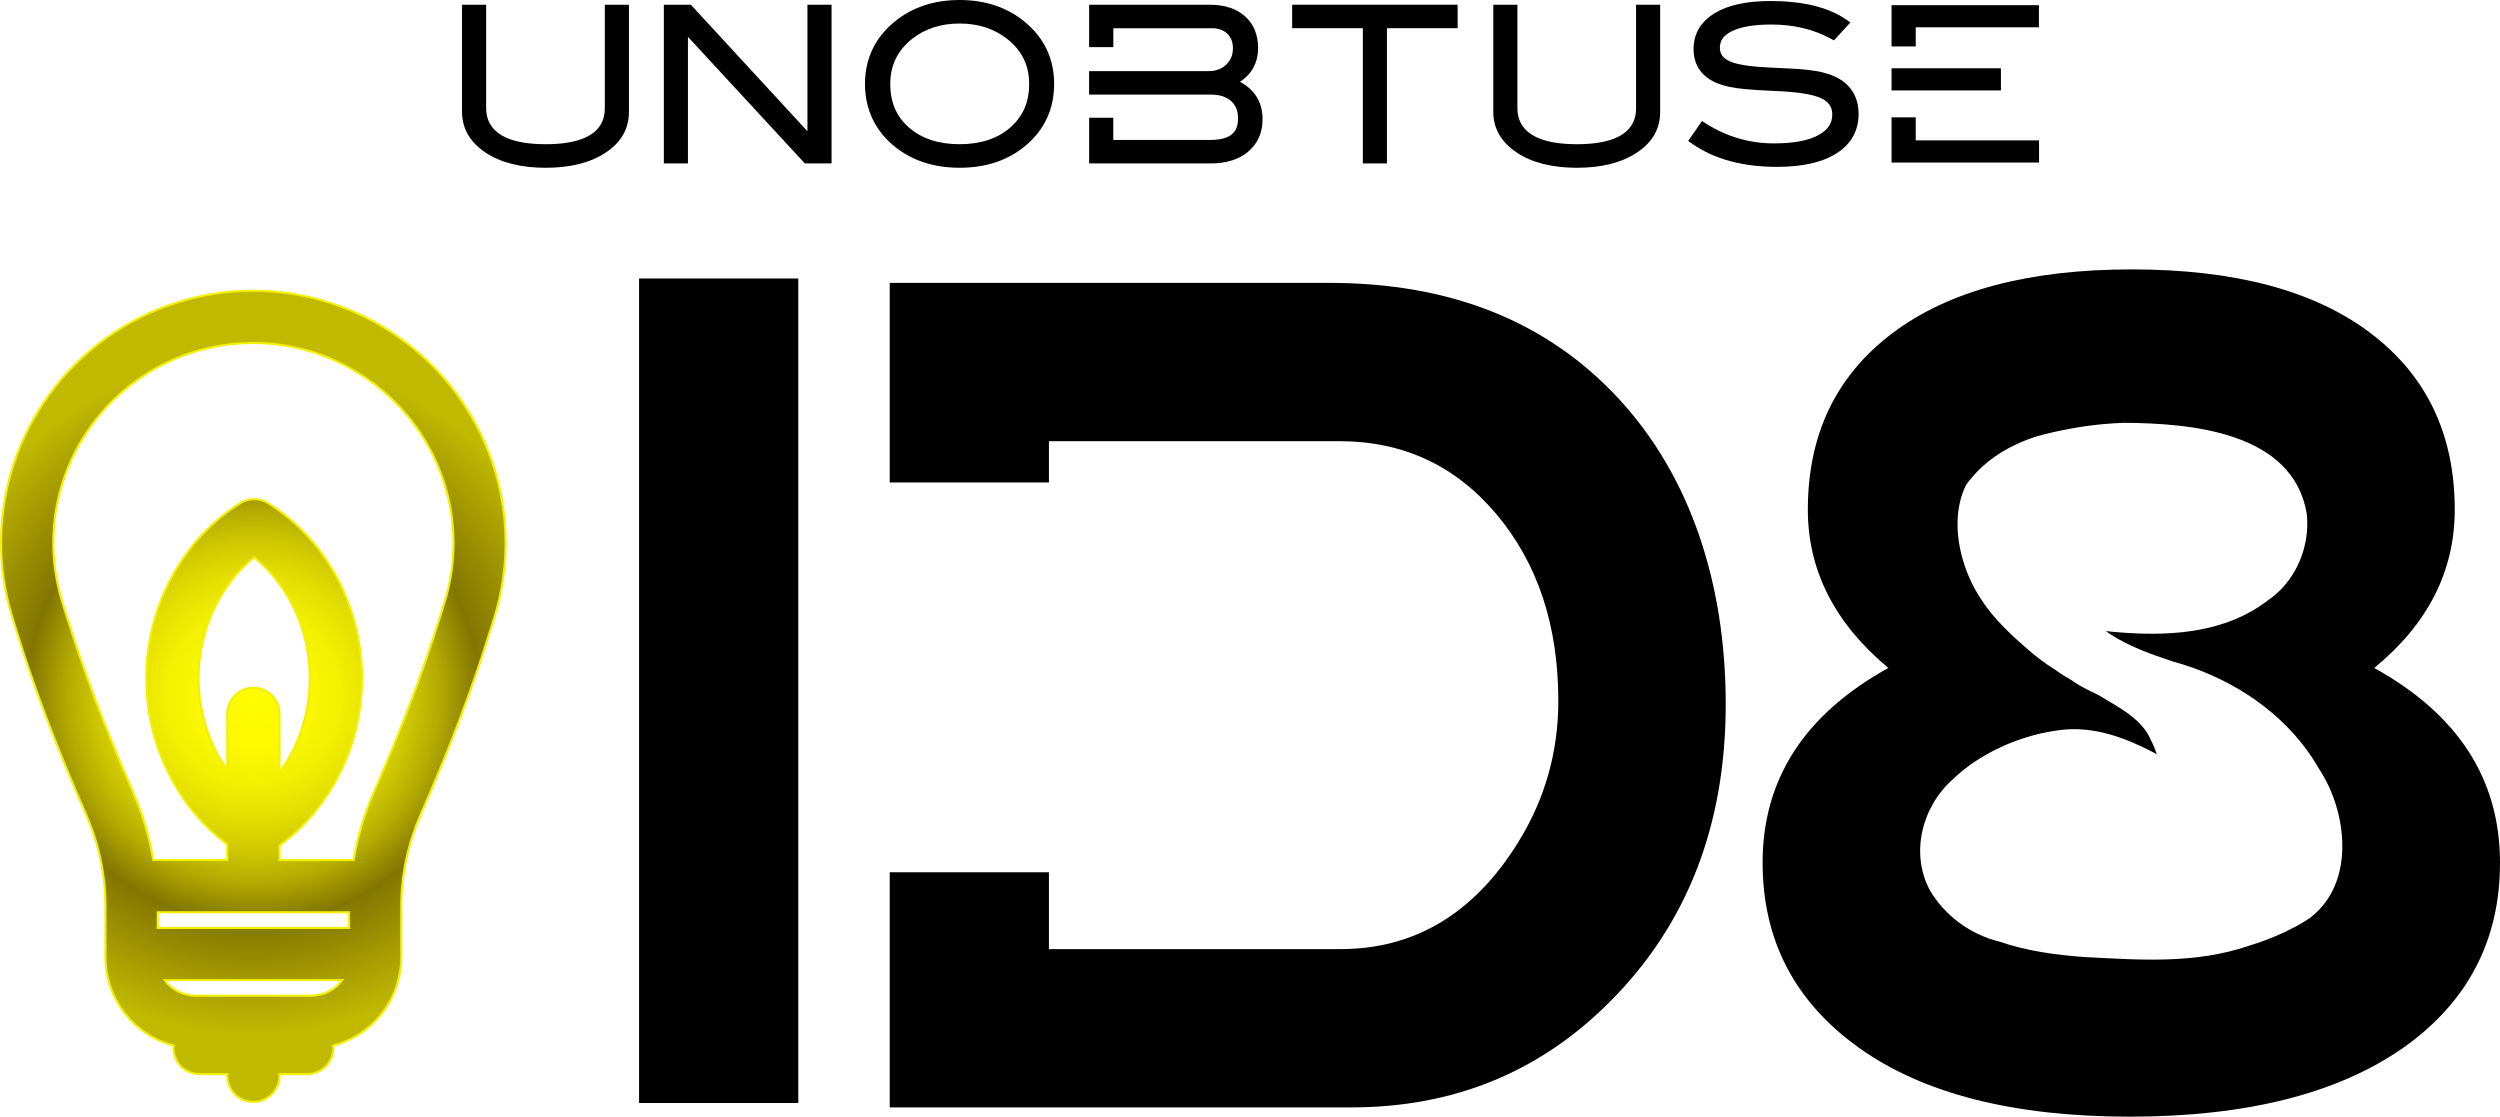
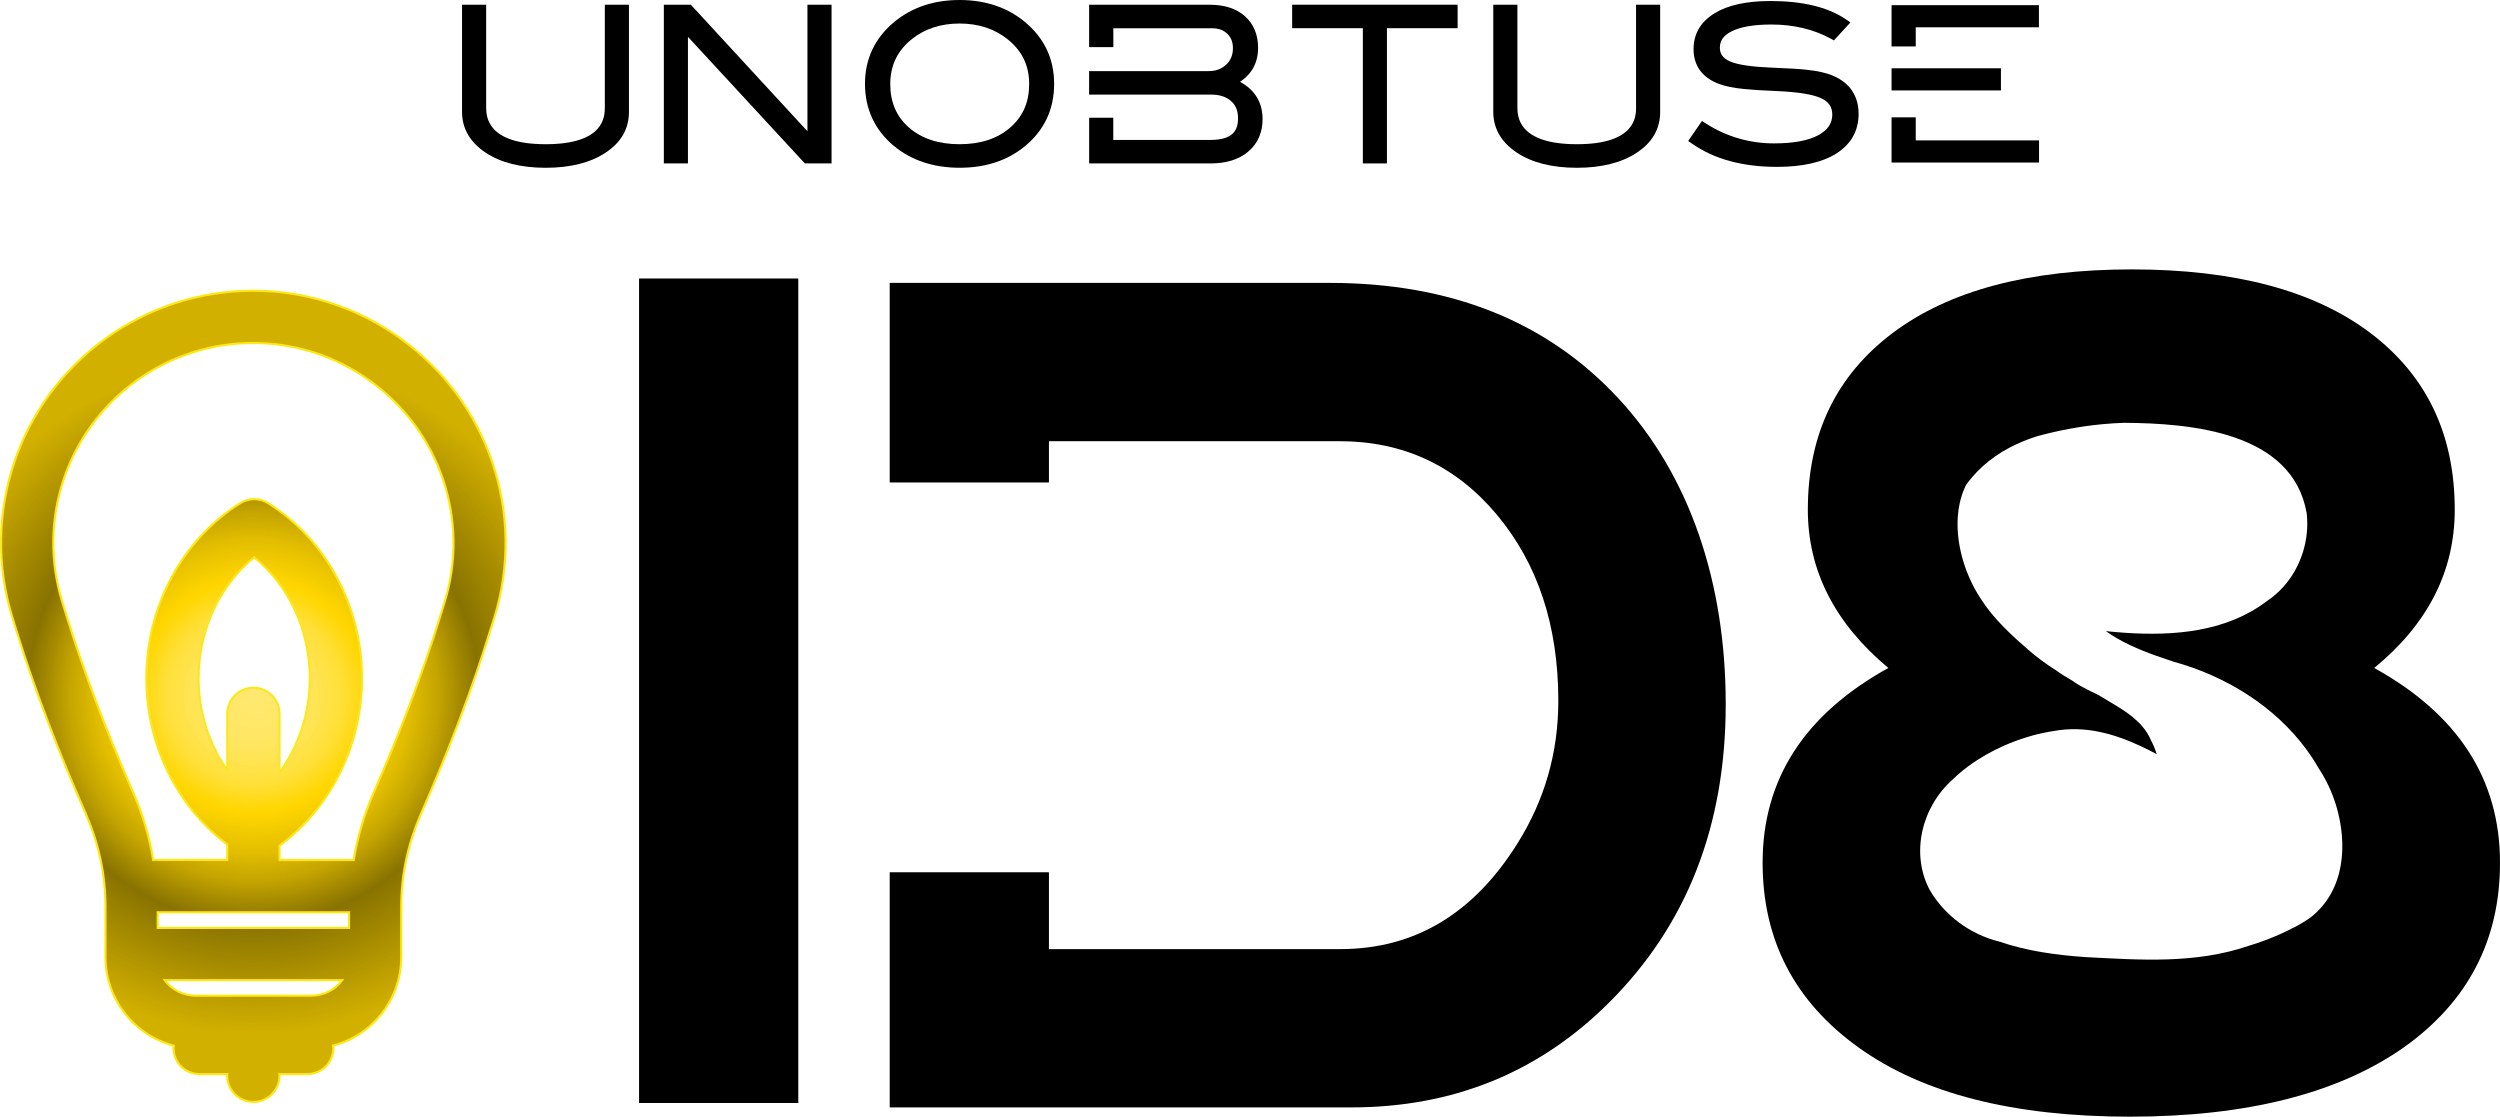
- <svg xmlns="http://www.w3.org/2000/svg" id="Layer_2" data-name="Layer 2" viewBox="0 0 1178.48 526.39">
+ <svg xmlns="http://www.w3.org/2000/svg" viewBox="0 0 1178.48 526.39">
  <defs>
    <style>
      .cls-1 {
+         isolation: isolate;
+       }
+ 
+       .cls-2 {
+         mix-blend-mode: color;
+       }
+ 
+       .cls-3 {
+         fill: #ffd600;
+       }
+ 
+       .cls-4 {
        fill: url(#radial-gradient);
        stroke: #f3f000;
        stroke-miterlimit: 10;
      }
    </style>
    <radialGradient id="radial-gradient" cx="119.42" cy="328.24" fx="119.42" fy="328.24" r="159.21" gradientUnits="userSpaceOnUse">
      <stop offset="0" stop-color="#fffd00" />
      <stop offset=".15" stop-color="#fcf900" />
      <stop offset=".26" stop-color="#f3f000" />
      <stop offset=".36" stop-color="#e4df00" />
      <stop offset=".46" stop-color="#cfc800" />
      <stop offset=".55" stop-color="#b3ab00" />
      <stop offset=".63" stop-color="#928700" />
      <stop offset=".67" stop-color="#837600" />
      <stop offset="1" stop-color="#c0b900" />
    </radialGradient>
  </defs>
-   <g id="Layer_1-2" data-name="Layer 1">
-     <g>
-       <g id="Layer_2-2" data-name="Layer 2">
-         <g id="Layer_1-2" data-name="Layer 1-2">
-           <rect x="891.66" y="32.19" width="51.56" height="10.44" />
-           <polygon points="961.19 66.18 961.19 76.62 891.66 76.62 891.66 55.31 903.06 55.31 903.06 66.18 961.19 66.18" />
-           <path d="M285.11,50.38c0,4.35,0,17.6-27.87,17.6s-28.07-13.25-28.07-17.6V2.22h-11.37v50.51c0,7.87,3.77,14.36,11.21,19.28,7.08,4.69,16.6,7.08,28.23,7.08s21.22-2.42,28.27-7.16c7.28-4.78,10.97-11.23,10.97-19.18V2.22h-11.37v48.17Z" />
-           <polygon points="380.62 61.87 325.65 2.22 312.93 2.22 312.93 77.04 324.29 77.04 324.29 17.36 379.4 77.04 391.99 77.04 391.99 2.22 380.62 2.22 380.62 61.87" />
-           <path d="M482.97,10.21c-8.26-6.77-18.56-10.21-30.6-10.21s-22.43,3.43-30.69,10.23c-9.24,7.6-13.93,17.47-13.93,29.32s4.65,21.88,13.84,29.42c8.2,6.69,18.56,10.11,30.8,10.11s22.5-3.4,30.69-10.11c9.18-7.54,13.83-17.43,13.83-29.42,0-11.89-4.69-21.72-13.94-29.34ZM476.28,60.06c-5.97,5.26-14.02,7.92-23.93,7.92s-17.94-2.65-23.88-7.87c-5.94-5.22-8.81-11.93-8.81-20.53s3.36-15.77,10.3-21.25c6.06-4.8,13.59-7.24,22.39-7.24s16.28,2.44,22.4,7.24c6.99,5.51,10.39,12.46,10.39,21.25.01,8.54-2.89,15.23-8.85,20.48h-.01Z" />
-           <polygon points="609.11 13.29 642.43 13.29 642.43 77.04 653.79 77.04 653.79 13.29 687.11 13.29 687.11 2.22 609.11 2.22 609.11 13.29" />
-           <path d="M771.24,50.38c0,4.35,0,17.6-27.88,17.6s-28.07-13.25-28.07-17.6V2.22h-11.37v50.51c0,7.87,3.77,14.36,11.21,19.28,7.08,4.69,16.6,7.08,28.22,7.08s21.22-2.42,28.27-7.16c7.28-4.78,10.97-11.23,10.97-19.18V2.22h-11.37v48.17Z" />
-           <path d="M864.39,35.84c-3.35-1.47-7.63-2.45-13.08-2.99-2.91-.33-8.29-.65-16.44-.98-9.05-.37-15.45-1.31-19.08-2.79-4.52-1.83-5.05-4.67-5.05-6.65,0-3.32,1.74-5.75,5.51-7.65,4.21-2.14,10.51-3.22,18.73-3.22,10.43,0,19.77,2.2,27.77,6.53l1.75.95,7.79-8.48-2.48-1.66c-8.35-5.59-20.2-8.42-35.22-8.42-11.21,0-20.07,1.92-26.27,5.72-6.63,4.04-9.99,9.75-9.99,16.96,0,7.77,4.1,13.42,11.84,16.34,3.07,1.18,7.04,1.99,12.12,2.47,2.97.33,8.06.65,15.55.97,9.65.43,16.5,1.52,20.37,3.25,3.75,1.64,5.51,4.13,5.51,7.83,0,4.09-2.11,7.23-6.43,9.62-4.76,2.62-11.8,3.95-20.96,3.95-11.32.06-22.42-3.15-31.97-9.24l-2.07-1.31-6.5,9.41,2.09,1.45c10.27,7.14,23.66,10.76,39.78,10.76,12,0,21.42-2.13,28-6.32,6.95-4.43,10.47-10.71,10.47-18.67-.01-8.33-4.07-14.5-11.75-17.83Z" />
-           <path d="M584.5,38.56c5.62-3.65,8.55-9.09,8.55-15.97,0-6.25-2.09-11.28-6.2-14.95-4.03-3.59-9.64-5.41-16.67-5.41h-56.77v11.08h0v8.91h11.41v-8.91h46.41c3.12,0,5.51.85,7.32,2.6,1.81,1.75,2.64,3.97,2.64,6.82,0,3.17-1.03,5.7-3.15,7.72-2.12,2.03-4.86,3.07-8.26,3.07h-56.38v11.07h57.42c4.08,0,7.19,1,9.49,3.04,2.22,1.97,3.29,4.62,3.29,8.08,0,4.77-1.48,10.25-12.98,10.25h-45.83v-10.45h-11.37v21.53h57.24c7.39,0,13.38-1.87,17.73-5.56,4.5-3.8,6.78-8.97,6.78-15.38,0-5.67-1.99-12.9-10.66-17.54Z" />
-           <polygon points="903.06 12.87 961.13 12.87 961.13 2.44 891.66 2.44 891.66 12.72 891.66 12.87 891.66 21.89 903.06 21.89 903.06 12.87" />
+   <g class="cls-1">
+     <g id="Layer_2" data-name="Layer 2">
+       <g id="Layer_1-2" data-name="Layer 1">
+         <g>
+           <g>
+             <g id="Layer_2-2" data-name="Layer 2">
+               <g id="Layer_1-2" data-name="Layer 1-2">
+                 <rect x="891.66" y="32.19" width="51.56" height="10.44" />
+                 <polygon points="961.19 66.18 961.19 76.62 891.66 76.62 891.66 55.31 903.06 55.31 903.06 66.18 961.19 66.18" />
+                 <path d="M285.11,50.38c0,4.35,0,17.6-27.87,17.6s-28.07-13.25-28.07-17.6V2.22h-11.37v50.51c0,7.87,3.77,14.36,11.21,19.28,7.08,4.69,16.6,7.08,28.23,7.08s21.22-2.42,28.27-7.16c7.28-4.78,10.97-11.23,10.97-19.18V2.22h-11.37v48.17Z" />
+                 <polygon points="380.62 61.87 325.65 2.22 312.93 2.22 312.93 77.04 324.29 77.04 324.29 17.36 379.4 77.04 391.99 77.04 391.99 2.22 380.62 2.22 380.62 61.87" />
+                 <path d="M482.97,10.21c-8.26-6.77-18.56-10.21-30.6-10.21s-22.43,3.43-30.69,10.23c-9.24,7.6-13.93,17.47-13.93,29.32s4.65,21.88,13.84,29.42c8.2,6.69,18.56,10.11,30.8,10.11s22.5-3.4,30.69-10.11c9.18-7.54,13.83-17.43,13.83-29.42,0-11.89-4.69-21.72-13.94-29.34ZM476.28,60.06c-5.97,5.26-14.02,7.92-23.93,7.92s-17.94-2.65-23.88-7.87c-5.94-5.22-8.81-11.93-8.81-20.53s3.36-15.77,10.3-21.25c6.06-4.8,13.59-7.24,22.39-7.24s16.28,2.44,22.4,7.24c6.99,5.51,10.39,12.46,10.39,21.25.01,8.54-2.89,15.23-8.85,20.48h-.01Z" />
+                 <polygon points="609.11 13.29 642.43 13.29 642.43 77.04 653.79 77.04 653.79 13.29 687.11 13.29 687.11 2.22 609.11 2.22 609.11 13.29" />
+                 <path d="M771.24,50.38c0,4.35,0,17.6-27.88,17.6s-28.07-13.25-28.07-17.6V2.22h-11.37v50.51c0,7.87,3.77,14.36,11.21,19.28,7.08,4.69,16.6,7.08,28.22,7.08s21.22-2.42,28.27-7.16c7.28-4.78,10.97-11.23,10.97-19.18V2.22h-11.37v48.17Z" />
+                 <path d="M864.39,35.84c-3.35-1.47-7.63-2.45-13.08-2.99-2.91-.33-8.29-.65-16.44-.98-9.05-.37-15.45-1.31-19.08-2.79-4.52-1.83-5.05-4.67-5.05-6.65,0-3.32,1.74-5.75,5.51-7.65,4.21-2.14,10.51-3.22,18.73-3.22,10.43,0,19.77,2.2,27.77,6.53l1.75.95,7.79-8.48-2.48-1.66c-8.35-5.59-20.2-8.42-35.22-8.42-11.21,0-20.07,1.92-26.27,5.72-6.63,4.04-9.99,9.75-9.99,16.96,0,7.77,4.1,13.42,11.84,16.34,3.07,1.18,7.04,1.99,12.12,2.47,2.97.33,8.06.65,15.55.97,9.65.43,16.5,1.52,20.37,3.25,3.75,1.64,5.51,4.13,5.51,7.83,0,4.09-2.11,7.23-6.43,9.62-4.76,2.62-11.8,3.95-20.96,3.95-11.32.06-22.42-3.15-31.97-9.24l-2.07-1.31-6.5,9.41,2.09,1.45c10.27,7.14,23.66,10.76,39.78,10.76,12,0,21.42-2.13,28-6.32,6.95-4.43,10.47-10.71,10.47-18.67-.01-8.33-4.07-14.5-11.75-17.83Z" />
+                 <path d="M584.5,38.56c5.62-3.65,8.55-9.09,8.55-15.97,0-6.25-2.09-11.28-6.2-14.95-4.03-3.59-9.64-5.41-16.67-5.41h-56.77v11.08h0v8.91h11.41v-8.91h46.41c3.12,0,5.51.85,7.32,2.6,1.81,1.75,2.64,3.97,2.64,6.82,0,3.17-1.03,5.7-3.15,7.72-2.12,2.03-4.86,3.07-8.26,3.07h-56.38v11.07h57.42c4.08,0,7.19,1,9.49,3.04,2.22,1.97,3.29,4.62,3.29,8.08,0,4.77-1.48,10.25-12.98,10.25h-45.83v-10.45h-11.37v21.53h57.24c7.39,0,13.38-1.87,17.73-5.56,4.5-3.8,6.78-8.97,6.78-15.38,0-5.67-1.99-12.9-10.66-17.54Z" />
+                 <polygon points="903.06 12.87 961.13 12.87 961.13 2.44 891.66 2.44 891.66 12.72 891.66 12.87 891.66 21.89 903.06 21.89 903.06 12.87" />
+               </g>
+             </g>
+             <g>
+               <path d="M950.95,6.08h-2.16v3.65h-1.1v-3.65h-2.16v-.88h5.41v.88Z" />
+               <path d="M958.29,9.73h-1.1v-3.21h-.02l-2.16,2.59-2.16-2.59h-.02v3.21h-1.1v-4.53h1.28l1.99,2.4,1.99-2.4h1.29v4.53Z" />
+             </g>
+           </g>
+           <path d="M376.31,519.94h-75.06V131.28h75.06v388.67Z" />
+           <path d="M762.94,187.84c-33.69-36.32-79.11-54.49-136.26-54.49h-207.28v94.09h75.06v-19.47h136.91c30.13,0,54.87,11.54,74.21,34.63,19.33,23.08,29,52.34,29,87.77,0,24.34-6.4,46.7-19.19,67.1-20.76,33.29-48.62,49.93-83.59,49.93h-137.34v-36.21h-75.06v110.83h217.51c48.05,0,88.57-16.46,121.56-49.39,36.68-36.5,55.02-83.39,55.02-140.65s-16.85-107.81-50.55-144.14Z" />
+           <path d="M1119.19,314.88c25.31-20.75,37.96-45.63,37.96-74.62,0-35.43-13.22-63.16-39.66-83.21-26.45-20.04-63.98-30.06-112.6-30.06s-86.23,10.02-112.81,30.06c-26.59,20.05-39.88,47.78-39.88,83.21,0,28.64,12.65,53.51,37.96,74.62-39.52,21.83-59.28,52.43-59.28,91.8,0,36.5,15.14,65.58,45.42,87.23,30.28,21.66,72.86,32.48,127.74,32.48s98.23-10.91,129.23-32.75c30.13-21.47,45.21-50.46,45.21-86.96,0-39.37-19.77-69.97-59.29-91.8ZM1081.46,437.11c-4.61,2.46-9.35,4.54-14.2,6.32-2.42.89-4.87,1.71-7.34,2.46-25.3,8.6-51.3,6.6-77.01,5.27-3.43-.24-6.87-.54-10.3-.92-6.85-.77-13.65-1.87-20.26-3.49-3.3-.81-6.56-1.75-9.72-2.84-14-3.42-26-12.42-33-24.42-9-17-4-39,11.11-52.3,2.28-2.2,4.74-4.26,7.35-6.17,5.21-3.82,10.95-7.06,16.93-9.67,3.42-1.49,6.91-2.78,10.43-3.85,2.13-.67,4.29-1.25,6.46-1.74,2.17-.49,4.36-.9,6.55-1.22,14.32-2.55,27.82,1.2,40.6,7.15,2.56,1.19,5.09,2.47,7.61,3.81-.67-2.17-1.54-4.25-2.58-6.24-1.11-2.69-2.63-5.02-4.43-7.09-5.4-6.21-13.32-10.1-20.24-14.41-2.04-1-4.02-1.95-5.88-2.88-2.43-1.27-4.7-2.58-6.66-4.01-2.67-1.53-5.26-3.13-7.67-4.88-2.5-1.56-4.92-3.18-7.19-4.92-2.05-1.53-4.06-3.13-5.99-4.84-1.77-1.54-3.52-3.08-5.25-4.65-4.31-3.92-8.41-7.99-12.05-12.44-1.82-2.22-3.52-4.54-5.07-6.99-8.14-12.28-13.14-29.77-9.89-44.83.65-3.01,1.63-5.93,2.98-8.68,6.27-8.74,14.52-14.95,23.91-19.29,3.13-1.45,6.38-2.69,9.73-3.74,9.98-2.73,20.2-4.64,30.49-5.63,3.43-.33,6.87-.56,10.33-.67,31.44.2,79.44,4.2,86.14,42.58.36,3.08.38,6.21.07,9.33-1.23,12.46-7.7,24.64-18.62,31.98-2.39,1.83-4.87,3.46-7.42,4.92-20.41,11.63-45.53,11.79-68.73,9.39,7.2,5.1,15.3,8.58,23.66,11.58,2.79,1,5.61,1.95,8.43,2.88,24.44,6.68,47.45,20.93,62.37,41.16,2.13,2.89,4.1,5.9,5.88,9.03,1.71,2.54,3.26,5.3,4.64,8.21s2.56,5.97,3.54,9.13c5.48,18.02,4.48,40.02-11.93,52.95-2.34,1.64-4.92,3.21-7.75,4.7Z" />
+           <g>
+             <path class="cls-4" d="M188.98,159.69l-.29-.21c-41.63-29.97-97.51-29.89-139.06.19C8.39,189.54-9.22,242.3,5.81,290.95l2.23,7.22c8.32,26.94,19.06,54.94,32.47,85.58,6,13.7,9.21,28.38,9.21,43.62v23.67c0,20.09,13.61,37.03,32.21,41.85-.03.37-.14.74-.14,1.11,0,6.79,5.42,12.3,12.22,12.3h13.12v.82c0,6.79,5.51,12.3,12.3,12.3s12.3-5.51,12.3-12.3v-.82h13.12c6.79,0,12.3-5.51,12.3-12.3,0-.37-.22-.73-.26-1.09,18.64-4.8,32.25-21.75,32.25-41.87v-23.67c0-15.24,3.24-29.91,9.24-43.62,13.41-30.64,24.08-58.64,32.41-85.58l2.21-7.01c15.08-48.79-2.59-101.62-44.04-131.46ZM146.33,469.39h-53.72c-6.17,0-11.64-2.75-15.03-7.38h83.79c-3.39,4.63-8.87,7.38-15.03,7.38ZM164.55,437.41h-90.22v-7.38h90.22v7.38ZM119.44,324.21c-6.79,0-12.3,5.51-12.3,12.3v26.57c-8.63-12.25-13.55-27.46-13.55-43.37,0-22.56,9.88-43.71,26.23-57.02,16.34,13.31,26.23,34.47,26.23,57.02,0,16.36-5.2,31.98-14.29,44.41v-27.61c0-6.8-5.51-12.3-12.3-12.3ZM209.56,283.9l-2.16,7.01c-8.05,26.05-18.3,53.2-31.34,82.98-4.43,10.13-7.54,20.68-9.32,31.53h-34.99v-6.82c24.14-17.72,38.9-47.34,38.9-78.88,0-33.83-16.98-65.46-44.31-82.55-3.99-2.5-9.06-2.5-13.05,0-27.33,17.1-44.31,48.73-44.31,82.55,0,31.21,14.46,60.54,38.16,78.32v7.37h-34.93c-1.78-10.86-4.89-21.41-9.32-31.53-13.04-29.79-23.29-56.94-31.34-82.98l-2.23-7.22c-11.92-38.57,2.04-80.4,34.75-104.08,16.51-11.95,35.86-17.93,55.23-17.93s38.56,5.93,55.03,17.78l.29.21c32.86,23.65,46.91,65.54,34.95,104.23Z" />
+             <g class="cls-2">
+               <path class="cls-3" d="M188.98,159.69l-.29-.21c-41.63-29.97-97.51-29.89-139.06.19C8.39,189.54-9.22,242.3,5.81,290.95l2.23,7.22c8.32,26.94,19.06,54.94,32.47,85.58,6,13.7,9.21,28.38,9.21,43.62v23.67c0,20.09,13.61,37.03,32.21,41.85-.03.37-.14.74-.14,1.11,0,6.79,5.42,12.3,12.22,12.3h13.12v.82c0,6.79,5.51,12.3,12.3,12.3s12.3-5.51,12.3-12.3v-.82h13.12c6.79,0,12.3-5.51,12.3-12.3,0-.37-.22-.73-.26-1.09,18.64-4.8,32.25-21.75,32.25-41.87v-23.67c0-15.24,3.24-29.91,9.24-43.62,13.41-30.64,24.08-58.64,32.41-85.58l2.21-7.01c15.08-48.79-2.59-101.62-44.04-131.46ZM146.33,469.39h-53.72c-6.17,0-11.64-2.75-15.03-7.38h83.79c-3.39,4.63-8.87,7.38-15.03,7.38ZM164.55,437.41h-90.22v-7.38h90.22v7.38ZM119.44,324.21c-6.79,0-12.3,5.51-12.3,12.3v26.57c-8.63-12.25-13.55-27.46-13.55-43.37,0-22.56,9.88-43.71,26.23-57.02,16.34,13.31,26.23,34.47,26.23,57.02,0,16.36-5.2,31.98-14.29,44.41v-27.61c0-6.8-5.51-12.3-12.3-12.3ZM209.56,283.9l-2.16,7.01c-8.05,26.05-18.3,53.2-31.34,82.98-4.43,10.13-7.54,20.68-9.32,31.53h-34.99v-6.82c24.14-17.72,38.9-47.34,38.9-78.88,0-33.83-16.98-65.46-44.31-82.55-3.99-2.5-9.06-2.5-13.05,0-27.33,17.1-44.31,48.73-44.31,82.55,0,31.21,14.46,60.54,38.16,78.32v7.37h-34.93c-1.78-10.86-4.89-21.41-9.32-31.53-13.04-29.79-23.29-56.94-31.34-82.98l-2.23-7.22c-11.92-38.57,2.04-80.4,34.75-104.08,16.51-11.95,35.86-17.93,55.23-17.93s38.56,5.93,55.03,17.78l.29.21c32.86,23.65,46.91,65.54,34.95,104.23Z" />
+             </g>
+           </g>
        </g>
      </g>
-       <g>
-         <path d="M950.95,6.08h-2.16v3.65h-1.1v-3.65h-2.16v-.88h5.41v.88Z" />
-         <path d="M958.29,9.73h-1.1v-3.21h-.02l-2.16,2.59-2.16-2.59h-.02v3.21h-1.1v-4.53h1.28l1.99,2.4,1.99-2.4h1.29v4.53Z" />
-       </g>
-       <path d="M376.31,519.94h-75.06V131.28h75.06v388.67Z" />
-       <path d="M762.94,187.84c-33.69-36.32-79.11-54.49-136.26-54.49h-207.28v94.09h75.06v-19.47h136.91c30.13,0,54.87,11.54,74.21,34.63,19.33,23.08,29,52.34,29,87.77,0,24.34-6.4,46.7-19.19,67.1-20.76,33.29-48.62,49.93-83.59,49.93h-137.34v-36.21h-75.06v110.83h217.51c48.05,0,88.57-16.46,121.56-49.39,36.68-36.5,55.02-83.39,55.02-140.65s-16.85-107.81-50.55-144.14Z" />
-       <path d="M1119.19,314.88c25.31-20.75,37.96-45.63,37.96-74.62,0-35.43-13.22-63.16-39.66-83.21-26.45-20.04-63.98-30.06-112.6-30.06s-86.23,10.02-112.81,30.06c-26.59,20.05-39.88,47.78-39.88,83.21,0,28.64,12.65,53.51,37.96,74.62-39.52,21.83-59.28,52.43-59.28,91.8,0,36.5,15.14,65.58,45.42,87.23,30.28,21.66,72.86,32.48,127.74,32.48s98.23-10.91,129.23-32.75c30.13-21.47,45.21-50.46,45.21-86.96,0-39.37-19.77-69.97-59.29-91.8ZM1081.46,437.11c-4.61,2.46-9.35,4.54-14.2,6.32-2.42.89-4.87,1.71-7.34,2.46-25.3,8.6-51.3,6.6-77.01,5.27-3.43-.24-6.87-.54-10.3-.92-6.85-.77-13.65-1.87-20.26-3.49-3.3-.81-6.56-1.75-9.72-2.84-14-3.42-26-12.42-33-24.42-9-17-4-39,11.11-52.3,2.28-2.2,4.74-4.26,7.35-6.17,5.21-3.82,10.95-7.06,16.93-9.67,3.42-1.49,6.91-2.78,10.43-3.85,2.13-.67,4.29-1.25,6.46-1.74,2.17-.49,4.36-.9,6.55-1.22,14.32-2.55,27.82,1.2,40.6,7.15,2.56,1.19,5.09,2.47,7.61,3.81-.67-2.17-1.54-4.25-2.58-6.24-1.11-2.69-2.63-5.02-4.43-7.09-5.4-6.21-13.32-10.1-20.24-14.41-2.04-1-4.02-1.95-5.88-2.88-2.43-1.27-4.7-2.58-6.66-4.01-2.67-1.53-5.26-3.13-7.67-4.88-2.5-1.56-4.92-3.18-7.19-4.92-2.05-1.53-4.06-3.13-5.99-4.84-1.77-1.54-3.52-3.08-5.25-4.65-4.31-3.92-8.41-7.99-12.05-12.44-1.82-2.22-3.52-4.54-5.07-6.99-8.14-12.28-13.14-29.77-9.89-44.83.65-3.01,1.63-5.93,2.98-8.68,6.27-8.74,14.52-14.95,23.91-19.29,3.13-1.45,6.38-2.69,9.73-3.74,9.98-2.73,20.2-4.64,30.49-5.63,3.43-.33,6.87-.56,10.33-.67,31.44.2,79.44,4.2,86.14,42.58.36,3.08.38,6.21.07,9.33-1.23,12.46-7.7,24.64-18.62,31.98-2.39,1.83-4.87,3.46-7.42,4.92-20.41,11.63-45.53,11.79-68.73,9.39,7.2,5.1,15.3,8.58,23.66,11.58,2.79,1,5.61,1.95,8.43,2.88,24.44,6.68,47.45,20.93,62.37,41.16,2.13,2.89,4.1,5.9,5.88,9.03,1.71,2.54,3.26,5.3,4.64,8.21s2.56,5.97,3.54,9.13c5.48,18.02,4.48,40.02-11.93,52.95-2.34,1.64-4.92,3.21-7.75,4.7Z" />
-       <path class="cls-1" d="M188.98,159.69l-.29-.21c-41.63-29.97-97.51-29.89-139.06.19C8.39,189.54-9.22,242.3,5.81,290.95l2.23,7.22c8.32,26.94,19.06,54.94,32.47,85.58,6,13.7,9.21,28.38,9.21,43.62v23.67c0,20.09,13.61,37.03,32.21,41.85-.03.37-.14.74-.14,1.11,0,6.79,5.42,12.3,12.22,12.3h13.12v.82c0,6.79,5.51,12.3,12.3,12.3s12.3-5.51,12.3-12.3v-.82h13.12c6.79,0,12.3-5.51,12.3-12.3,0-.37-.22-.73-.26-1.09,18.64-4.8,32.25-21.75,32.25-41.87v-23.67c0-15.24,3.24-29.91,9.24-43.62,13.41-30.64,24.08-58.64,32.41-85.58l2.21-7.01c15.08-48.79-2.59-101.62-44.04-131.46ZM146.33,469.39h-53.72c-6.17,0-11.64-2.75-15.03-7.38h83.79c-3.39,4.63-8.87,7.38-15.03,7.38ZM164.55,437.41h-90.22v-7.38h90.22v7.38ZM119.44,324.21c-6.79,0-12.3,5.51-12.3,12.3v26.57c-8.63-12.25-13.55-27.46-13.55-43.37,0-22.56,9.88-43.71,26.23-57.02,16.34,13.31,26.23,34.47,26.23,57.02,0,16.36-5.2,31.98-14.29,44.41v-27.61c0-6.8-5.51-12.3-12.3-12.3ZM209.56,283.9l-2.16,7.01c-8.05,26.05-18.3,53.2-31.34,82.98-4.43,10.13-7.54,20.68-9.32,31.53h-34.99v-6.82c24.14-17.72,38.9-47.34,38.9-78.88,0-33.83-16.98-65.46-44.31-82.55-3.99-2.5-9.06-2.5-13.05,0-27.33,17.1-44.31,48.73-44.31,82.55,0,31.21,14.46,60.54,38.16,78.32v7.37h-34.93c-1.78-10.86-4.89-21.41-9.32-31.53-13.04-29.79-23.29-56.94-31.34-82.98l-2.23-7.22c-11.92-38.57,2.04-80.4,34.75-104.08,16.51-11.95,35.86-17.93,55.23-17.93s38.56,5.93,55.03,17.78l.29.21c32.86,23.65,46.91,65.54,34.95,104.23Z" />
    </g>
  </g>
</svg>
